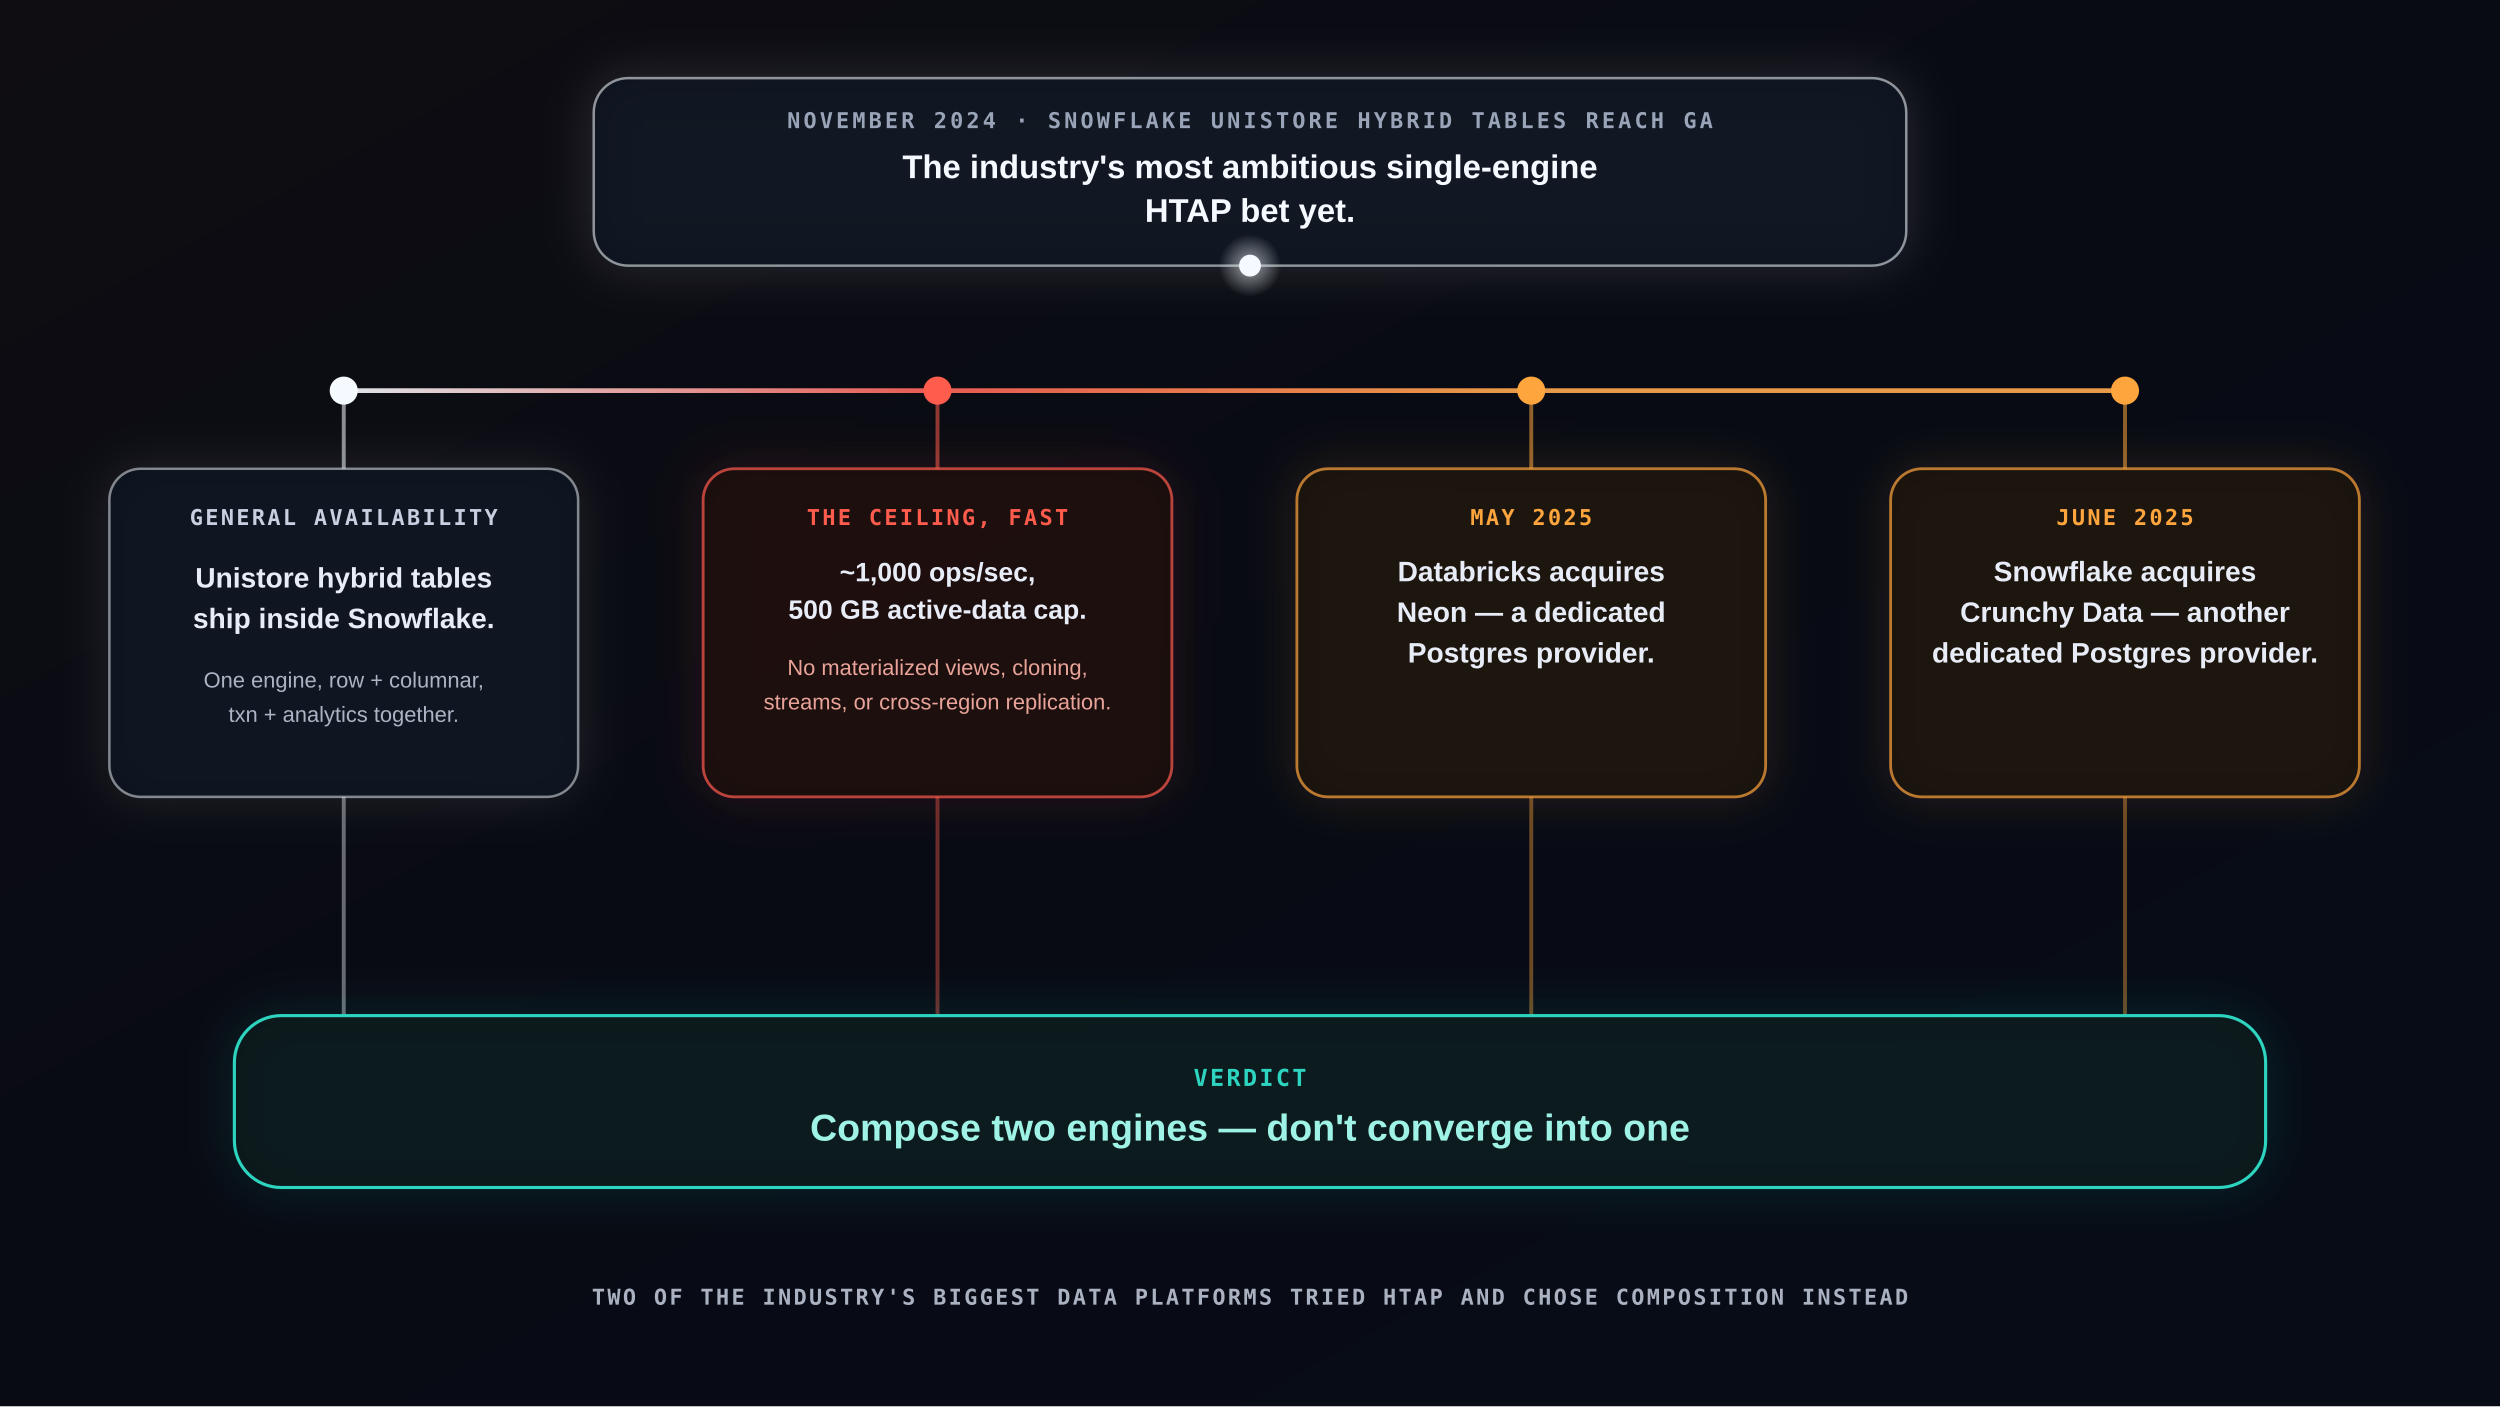
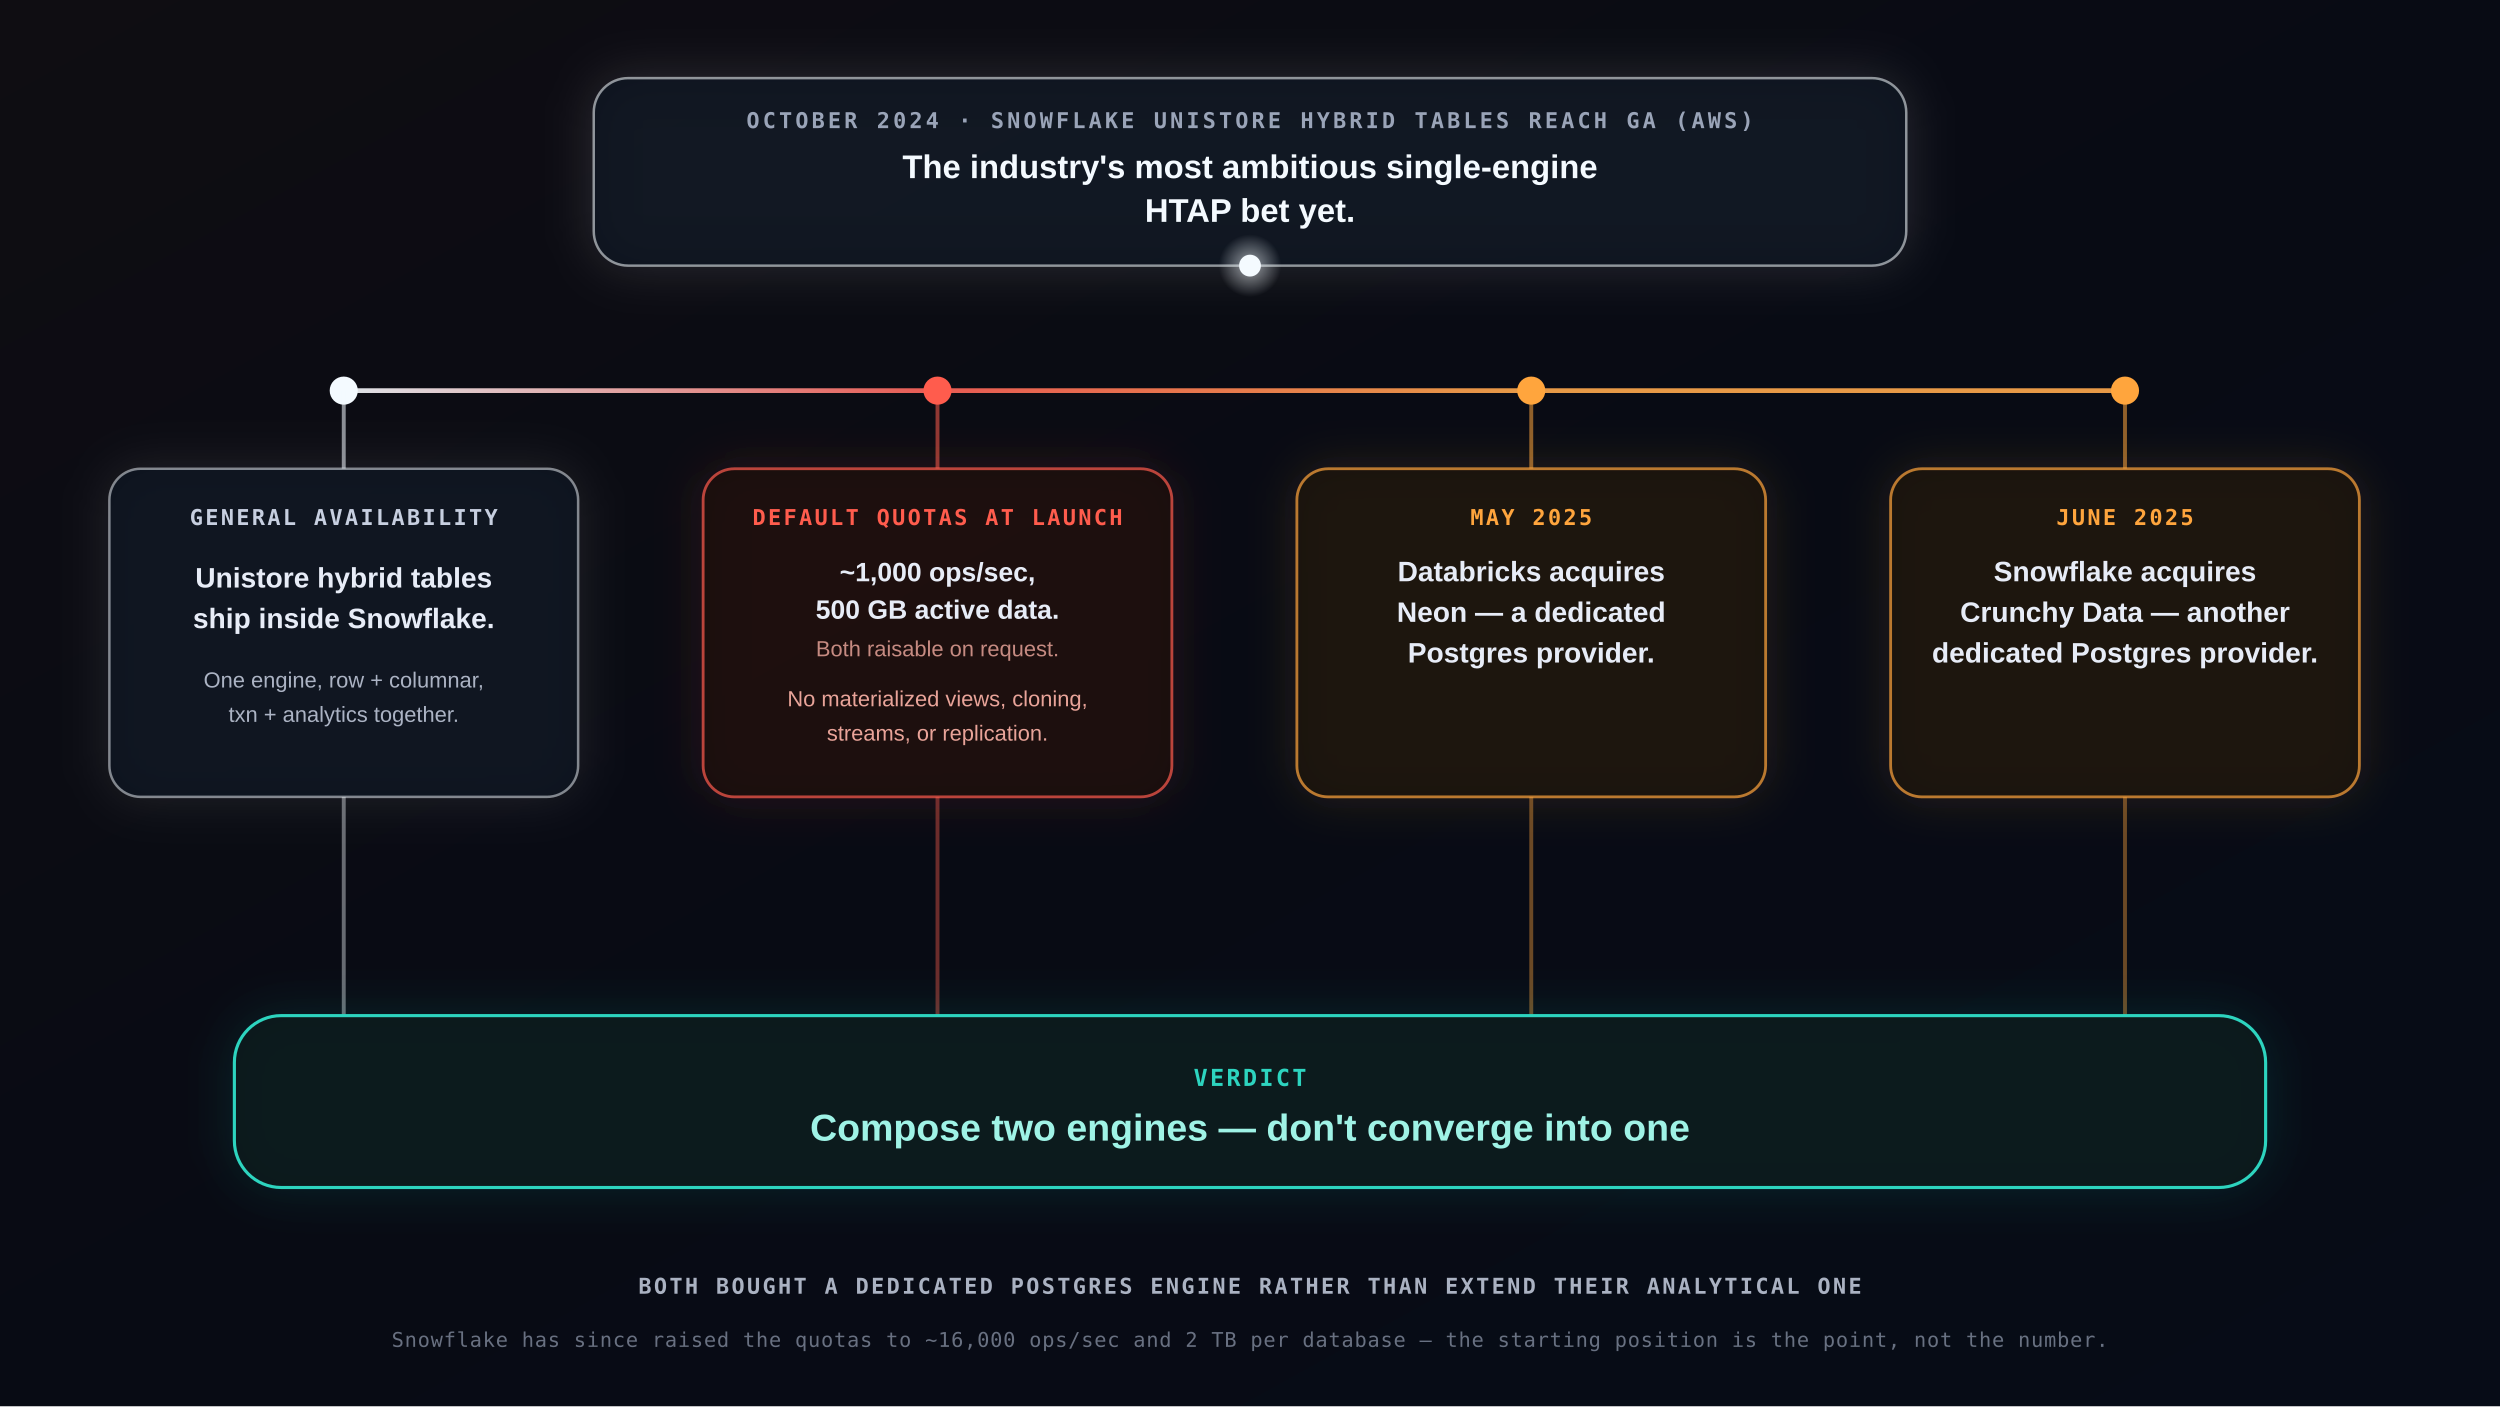
- <svg xmlns="http://www.w3.org/2000/svg" viewBox="0 0 1600 900" role="img" aria-label="Timeline: in November 2024 Snowflake's Unistore hybrid tables reach general availability, the industry's most ambitious single-engine HTAP bet yet. Within months real limits surface: throughput throttled to roughly 1,000 operations per second, active data capped at 500 gigabytes, and no materialized views, cloning, streams, or cross-region replication. In May 2025 Databricks acquires Neon, a dedicated Postgres provider. In June 2025 Snowflake acquires Crunchy Data, another dedicated Postgres provider. Verdict: compose two engines, don't converge into one.">
+ <svg xmlns="http://www.w3.org/2000/svg" viewBox="0 0 1600 900" role="img" aria-label="Timeline: in October 2024 Snowflake's Unistore hybrid tables reach general availability in AWS regions, the industry's most ambitious single-engine HTAP bet yet. It launches far short of OLTP-grade: default quotas of roughly 1,000 operations per second and 500 gigabytes of active data, both raisable on request, and no materialized views, cloning, streams, or replication. In May 2025 Databricks acquires Neon, a dedicated Postgres provider. In June 2025 Snowflake acquires Crunchy Data, another dedicated Postgres provider. Verdict: compose two engines, don't converge into one. Footnote: Snowflake has since raised the quotas to roughly 16,000 operations per second and 2 terabytes per database; the starting position is the point, not the number.">
  <defs>
    <linearGradient id="hdBg" x1="0" y1="0" x2="1" y2="1">
      <stop offset="0" stop-color="#0f0d12" />
      <stop offset="0.5" stop-color="#080b14" />
      <stop offset="1" stop-color="#070c17" />
    </linearGradient>
    <filter id="hdGlow" x="-60%" y="-60%" width="220%" height="220%">
      <feGaussianBlur stdDeviation="9" />
    </filter>
    <filter id="hdGlowSoft" x="-80%" y="-80%" width="260%" height="260%">
      <feGaussianBlur stdDeviation="16" />
    </filter>
    <linearGradient id="hdRail" x1="220" y1="250" x2="1360" y2="250" gradientUnits="userSpaceOnUse">
      <stop offset="0" stop-color="#f4faff" />
      <stop offset="0.33" stop-color="#ff5c4d" />
      <stop offset="0.66" stop-color="#ffa53d" />
      <stop offset="1" stop-color="#ffa53d" />
    </linearGradient>
    <radialGradient id="hdDotTop" cx="800" cy="170" r="20" gradientUnits="userSpaceOnUse">
      <stop offset="0" stop-color="#f4faff" stop-opacity="0.6" />
      <stop offset="1" stop-color="#f4faff" stop-opacity="0" />
    </radialGradient>
  </defs>
  <rect x="0" y="0" width="1600" height="900" fill="url(#hdBg)" />
  <rect x="380" y="50" width="840" height="120" rx="22" fill="#f4faff" fill-opacity="0.14" filter="url(#hdGlowSoft)" />
  <rect x="380" y="50" width="840" height="120" rx="22" fill="#0d1420" fill-opacity="0.85" stroke="#f4faff" stroke-opacity="0.55" stroke-width="1.6" />
-   <text x="800" y="82" text-anchor="middle" font-family="ui-monospace, Cascadia Code, SFMono-Regular, Consolas, monospace" font-size="14" font-weight="700" letter-spacing="2" fill="#a9b4c9" opacity="0.9">NOVEMBER 2024 · SNOWFLAKE UNISTORE HYBRID TABLES REACH GA</text>
+   <text x="800" y="82" text-anchor="middle" font-family="ui-monospace, Cascadia Code, SFMono-Regular, Consolas, monospace" font-size="14" font-weight="700" letter-spacing="2" fill="#a9b4c9" opacity="0.9">OCTOBER 2024 · SNOWFLAKE UNISTORE HYBRID TABLES REACH GA (AWS)</text>
  <text x="800" y="114" text-anchor="middle" font-family="-apple-system, Segoe UI, Helvetica Neue, Arial, sans-serif" font-size="21" font-weight="600" fill="#f4faff">The industry's most ambitious single-engine</text>
  <text x="800" y="142" text-anchor="middle" font-family="-apple-system, Segoe UI, Helvetica Neue, Arial, sans-serif" font-size="21" font-weight="600" fill="#f4faff">HTAP bet yet.</text>
  <line x1="800" y1="170" x2="800" y2="250" stroke="#f4faff" stroke-width="3" opacity="0.6" filter="url(#hdGlow)" />
  <circle cx="800" cy="170" r="20" fill="url(#hdDotTop)" />
  <circle cx="800" cy="170" r="7" fill="#f4faff" />
  <g style="mix-blend-mode:screen">
    <line x1="220" y1="250" x2="1360" y2="250" stroke="url(#hdRail)" stroke-width="8" stroke-linecap="round" opacity="0.5" filter="url(#hdGlow)" />
    <line x1="220" y1="250" x2="1360" y2="250" stroke="url(#hdRail)" stroke-width="3" stroke-linecap="round" opacity="0.9" />
  </g>
  <circle cx="220" cy="250" r="9" fill="#f4faff" />
  <circle cx="600" cy="250" r="9" fill="#ff5c4d" />
  <circle cx="980" cy="250" r="9" fill="#ffa53d" />
  <circle cx="1360" cy="250" r="9" fill="#ffa53d" />
  <line x1="220" y1="250" x2="220" y2="300" stroke="#f4faff" stroke-width="2.5" opacity="0.55" />
  <line x1="600" y1="250" x2="600" y2="300" stroke="#ff5c4d" stroke-width="2.5" opacity="0.55" />
  <line x1="980" y1="250" x2="980" y2="300" stroke="#ffa53d" stroke-width="2.5" opacity="0.55" />
  <line x1="1360" y1="250" x2="1360" y2="300" stroke="#ffa53d" stroke-width="2.5" opacity="0.55" />
  <rect x="70" y="300" width="300" height="210" rx="20" fill="#f4faff" fill-opacity="0.10" filter="url(#hdGlowSoft)" />
  <rect x="70" y="300" width="300" height="210" rx="20" fill="#0d1420" fill-opacity="0.85" stroke="#f4faff" stroke-opacity="0.5" stroke-width="1.6" />
  <text x="220" y="336" text-anchor="middle" font-family="ui-monospace, Cascadia Code, SFMono-Regular, Consolas, monospace" font-size="14" font-weight="700" letter-spacing="1.5" fill="#c7cfe0">GENERAL AVAILABILITY</text>
  <text x="220" y="376" text-anchor="middle" font-family="-apple-system, Segoe UI, Helvetica Neue, Arial, sans-serif" font-size="18" font-weight="600" fill="#e7ecf7">Unistore hybrid tables</text>
  <text x="220" y="402" text-anchor="middle" font-family="-apple-system, Segoe UI, Helvetica Neue, Arial, sans-serif" font-size="18" font-weight="600" fill="#e7ecf7">ship inside Snowflake.</text>
  <text x="220" y="440" text-anchor="middle" font-family="-apple-system, Segoe UI, Helvetica Neue, Arial, sans-serif" font-size="14" fill="#c7cfe0" opacity="0.85">One engine, row + columnar,</text>
  <text x="220" y="462" text-anchor="middle" font-family="-apple-system, Segoe UI, Helvetica Neue, Arial, sans-serif" font-size="14" fill="#c7cfe0" opacity="0.85">txn + analytics together.</text>
  <rect x="450" y="300" width="300" height="210" rx="20" fill="#ff5c4d" fill-opacity="0.14" filter="url(#hdGlowSoft)" />
  <rect x="450" y="300" width="300" height="210" rx="20" fill="#1c0f0c" fill-opacity="0.85" stroke="#ff5c4d" stroke-opacity="0.7" stroke-width="1.8" />
-   <text x="600" y="336" text-anchor="middle" font-family="ui-monospace, Cascadia Code, SFMono-Regular, Consolas, monospace" font-size="14" font-weight="700" letter-spacing="1.5" fill="#ff5c4d">THE CEILING, FAST</text>
+   <text x="600" y="336" text-anchor="middle" font-family="ui-monospace, Cascadia Code, SFMono-Regular, Consolas, monospace" font-size="14" font-weight="700" letter-spacing="1.5" fill="#ff5c4d">DEFAULT QUOTAS AT LAUNCH</text>
  <text x="600" y="372" text-anchor="middle" font-family="-apple-system, Segoe UI, Helvetica Neue, Arial, sans-serif" font-size="17" font-weight="600" fill="#e7ecf7">~1,000 ops/sec,</text>
-   <text x="600" y="396" text-anchor="middle" font-family="-apple-system, Segoe UI, Helvetica Neue, Arial, sans-serif" font-size="17" font-weight="600" fill="#e7ecf7">500 GB active-data cap.</text>
-   <text x="600" y="432" text-anchor="middle" font-family="-apple-system, Segoe UI, Helvetica Neue, Arial, sans-serif" font-size="14" fill="#ffb4a8" opacity="0.9">No materialized views, cloning,</text>
-   <text x="600" y="454" text-anchor="middle" font-family="-apple-system, Segoe UI, Helvetica Neue, Arial, sans-serif" font-size="14" fill="#ffb4a8" opacity="0.9">streams, or cross-region replication.</text>
+   <text x="600" y="396" text-anchor="middle" font-family="-apple-system, Segoe UI, Helvetica Neue, Arial, sans-serif" font-size="17" font-weight="600" fill="#e7ecf7">500 GB active data.</text>
+   <text x="600" y="420" text-anchor="middle" font-family="-apple-system, Segoe UI, Helvetica Neue, Arial, sans-serif" font-size="14" fill="#ffb4a8" opacity="0.75">Both raisable on request.</text>
+   <text x="600" y="452" text-anchor="middle" font-family="-apple-system, Segoe UI, Helvetica Neue, Arial, sans-serif" font-size="14" fill="#ffb4a8" opacity="0.9">No materialized views, cloning,</text>
+   <text x="600" y="474" text-anchor="middle" font-family="-apple-system, Segoe UI, Helvetica Neue, Arial, sans-serif" font-size="14" fill="#ffb4a8" opacity="0.9">streams, or replication.</text>
  <rect x="830" y="300" width="300" height="210" rx="20" fill="#ffa53d" fill-opacity="0.14" filter="url(#hdGlowSoft)" />
  <rect x="830" y="300" width="300" height="210" rx="20" fill="#1c150c" fill-opacity="0.85" stroke="#ffa53d" stroke-opacity="0.7" stroke-width="1.8" />
  <text x="980" y="336" text-anchor="middle" font-family="ui-monospace, Cascadia Code, SFMono-Regular, Consolas, monospace" font-size="14" font-weight="700" letter-spacing="1.5" fill="#ffa53d">MAY 2025</text>
  <text x="980" y="372" text-anchor="middle" font-family="-apple-system, Segoe UI, Helvetica Neue, Arial, sans-serif" font-size="18" font-weight="600" fill="#e7ecf7">Databricks acquires</text>
  <text x="980" y="398" text-anchor="middle" font-family="-apple-system, Segoe UI, Helvetica Neue, Arial, sans-serif" font-size="18" font-weight="600" fill="#e7ecf7">Neon — a dedicated</text>
  <text x="980" y="424" text-anchor="middle" font-family="-apple-system, Segoe UI, Helvetica Neue, Arial, sans-serif" font-size="18" font-weight="600" fill="#e7ecf7">Postgres provider.</text>
  <rect x="1210" y="300" width="300" height="210" rx="20" fill="#ffa53d" fill-opacity="0.14" filter="url(#hdGlowSoft)" />
  <rect x="1210" y="300" width="300" height="210" rx="20" fill="#1c150c" fill-opacity="0.85" stroke="#ffa53d" stroke-opacity="0.7" stroke-width="1.8" />
  <text x="1360" y="336" text-anchor="middle" font-family="ui-monospace, Cascadia Code, SFMono-Regular, Consolas, monospace" font-size="14" font-weight="700" letter-spacing="1.5" fill="#ffa53d">JUNE 2025</text>
  <text x="1360" y="372" text-anchor="middle" font-family="-apple-system, Segoe UI, Helvetica Neue, Arial, sans-serif" font-size="18" font-weight="600" fill="#e7ecf7">Snowflake acquires</text>
  <text x="1360" y="398" text-anchor="middle" font-family="-apple-system, Segoe UI, Helvetica Neue, Arial, sans-serif" font-size="18" font-weight="600" fill="#e7ecf7">Crunchy Data — another</text>
  <text x="1360" y="424" text-anchor="middle" font-family="-apple-system, Segoe UI, Helvetica Neue, Arial, sans-serif" font-size="18" font-weight="600" fill="#e7ecf7">dedicated Postgres provider.</text>
  <line x1="220" y1="510" x2="220" y2="650" stroke="#f4faff" stroke-width="2.5" opacity="0.4" />
  <line x1="600" y1="510" x2="600" y2="650" stroke="#ff5c4d" stroke-width="2.5" opacity="0.4" />
  <line x1="980" y1="510" x2="980" y2="650" stroke="#ffa53d" stroke-width="2.5" opacity="0.4" />
  <line x1="1360" y1="510" x2="1360" y2="650" stroke="#ffa53d" stroke-width="2.5" opacity="0.4" />
  <rect x="150" y="650" width="1300" height="110" rx="30" fill="#2dd4bf" fill-opacity="0.14" filter="url(#hdGlowSoft)" />
  <rect x="150" y="650" width="1300" height="110" rx="30" fill="#0d1a1c" fill-opacity="0.9" stroke="#2dd4bf" stroke-width="2" />
  <text x="800" y="695" text-anchor="middle" font-family="ui-monospace, Cascadia Code, SFMono-Regular, Consolas, monospace" font-size="15" font-weight="700" letter-spacing="1.5" fill="#2dd4bf">VERDICT</text>
  <text x="800" y="730" text-anchor="middle" font-family="-apple-system, Segoe UI, Helvetica Neue, Arial, sans-serif" font-size="24" font-weight="700" fill="#9ff3e6">Compose two engines — don't converge into one</text>
-   <text x="800" y="835" text-anchor="middle" font-family="ui-monospace, Cascadia Code, SFMono-Regular, Consolas, monospace" font-size="14" font-weight="700" letter-spacing="1.5" fill="#c7cfe0" opacity="0.85">TWO OF THE INDUSTRY'S BIGGEST DATA PLATFORMS TRIED HTAP AND CHOSE COMPOSITION INSTEAD</text>
+   <text x="800" y="828" text-anchor="middle" font-family="ui-monospace, Cascadia Code, SFMono-Regular, Consolas, monospace" font-size="14" font-weight="700" letter-spacing="1.5" fill="#c7cfe0" opacity="0.85">BOTH BOUGHT A DEDICATED POSTGRES ENGINE RATHER THAN EXTEND THEIR ANALYTICAL ONE</text>
+   <text x="800" y="862" text-anchor="middle" font-family="ui-monospace, Cascadia Code, SFMono-Regular, Consolas, monospace" font-size="13" letter-spacing="0.5" fill="#a9b4c9" opacity="0.6">Snowflake has since raised the quotas to ~16,000 ops/sec and 2 TB per database — the starting position is the point, not the number.</text>
</svg>
